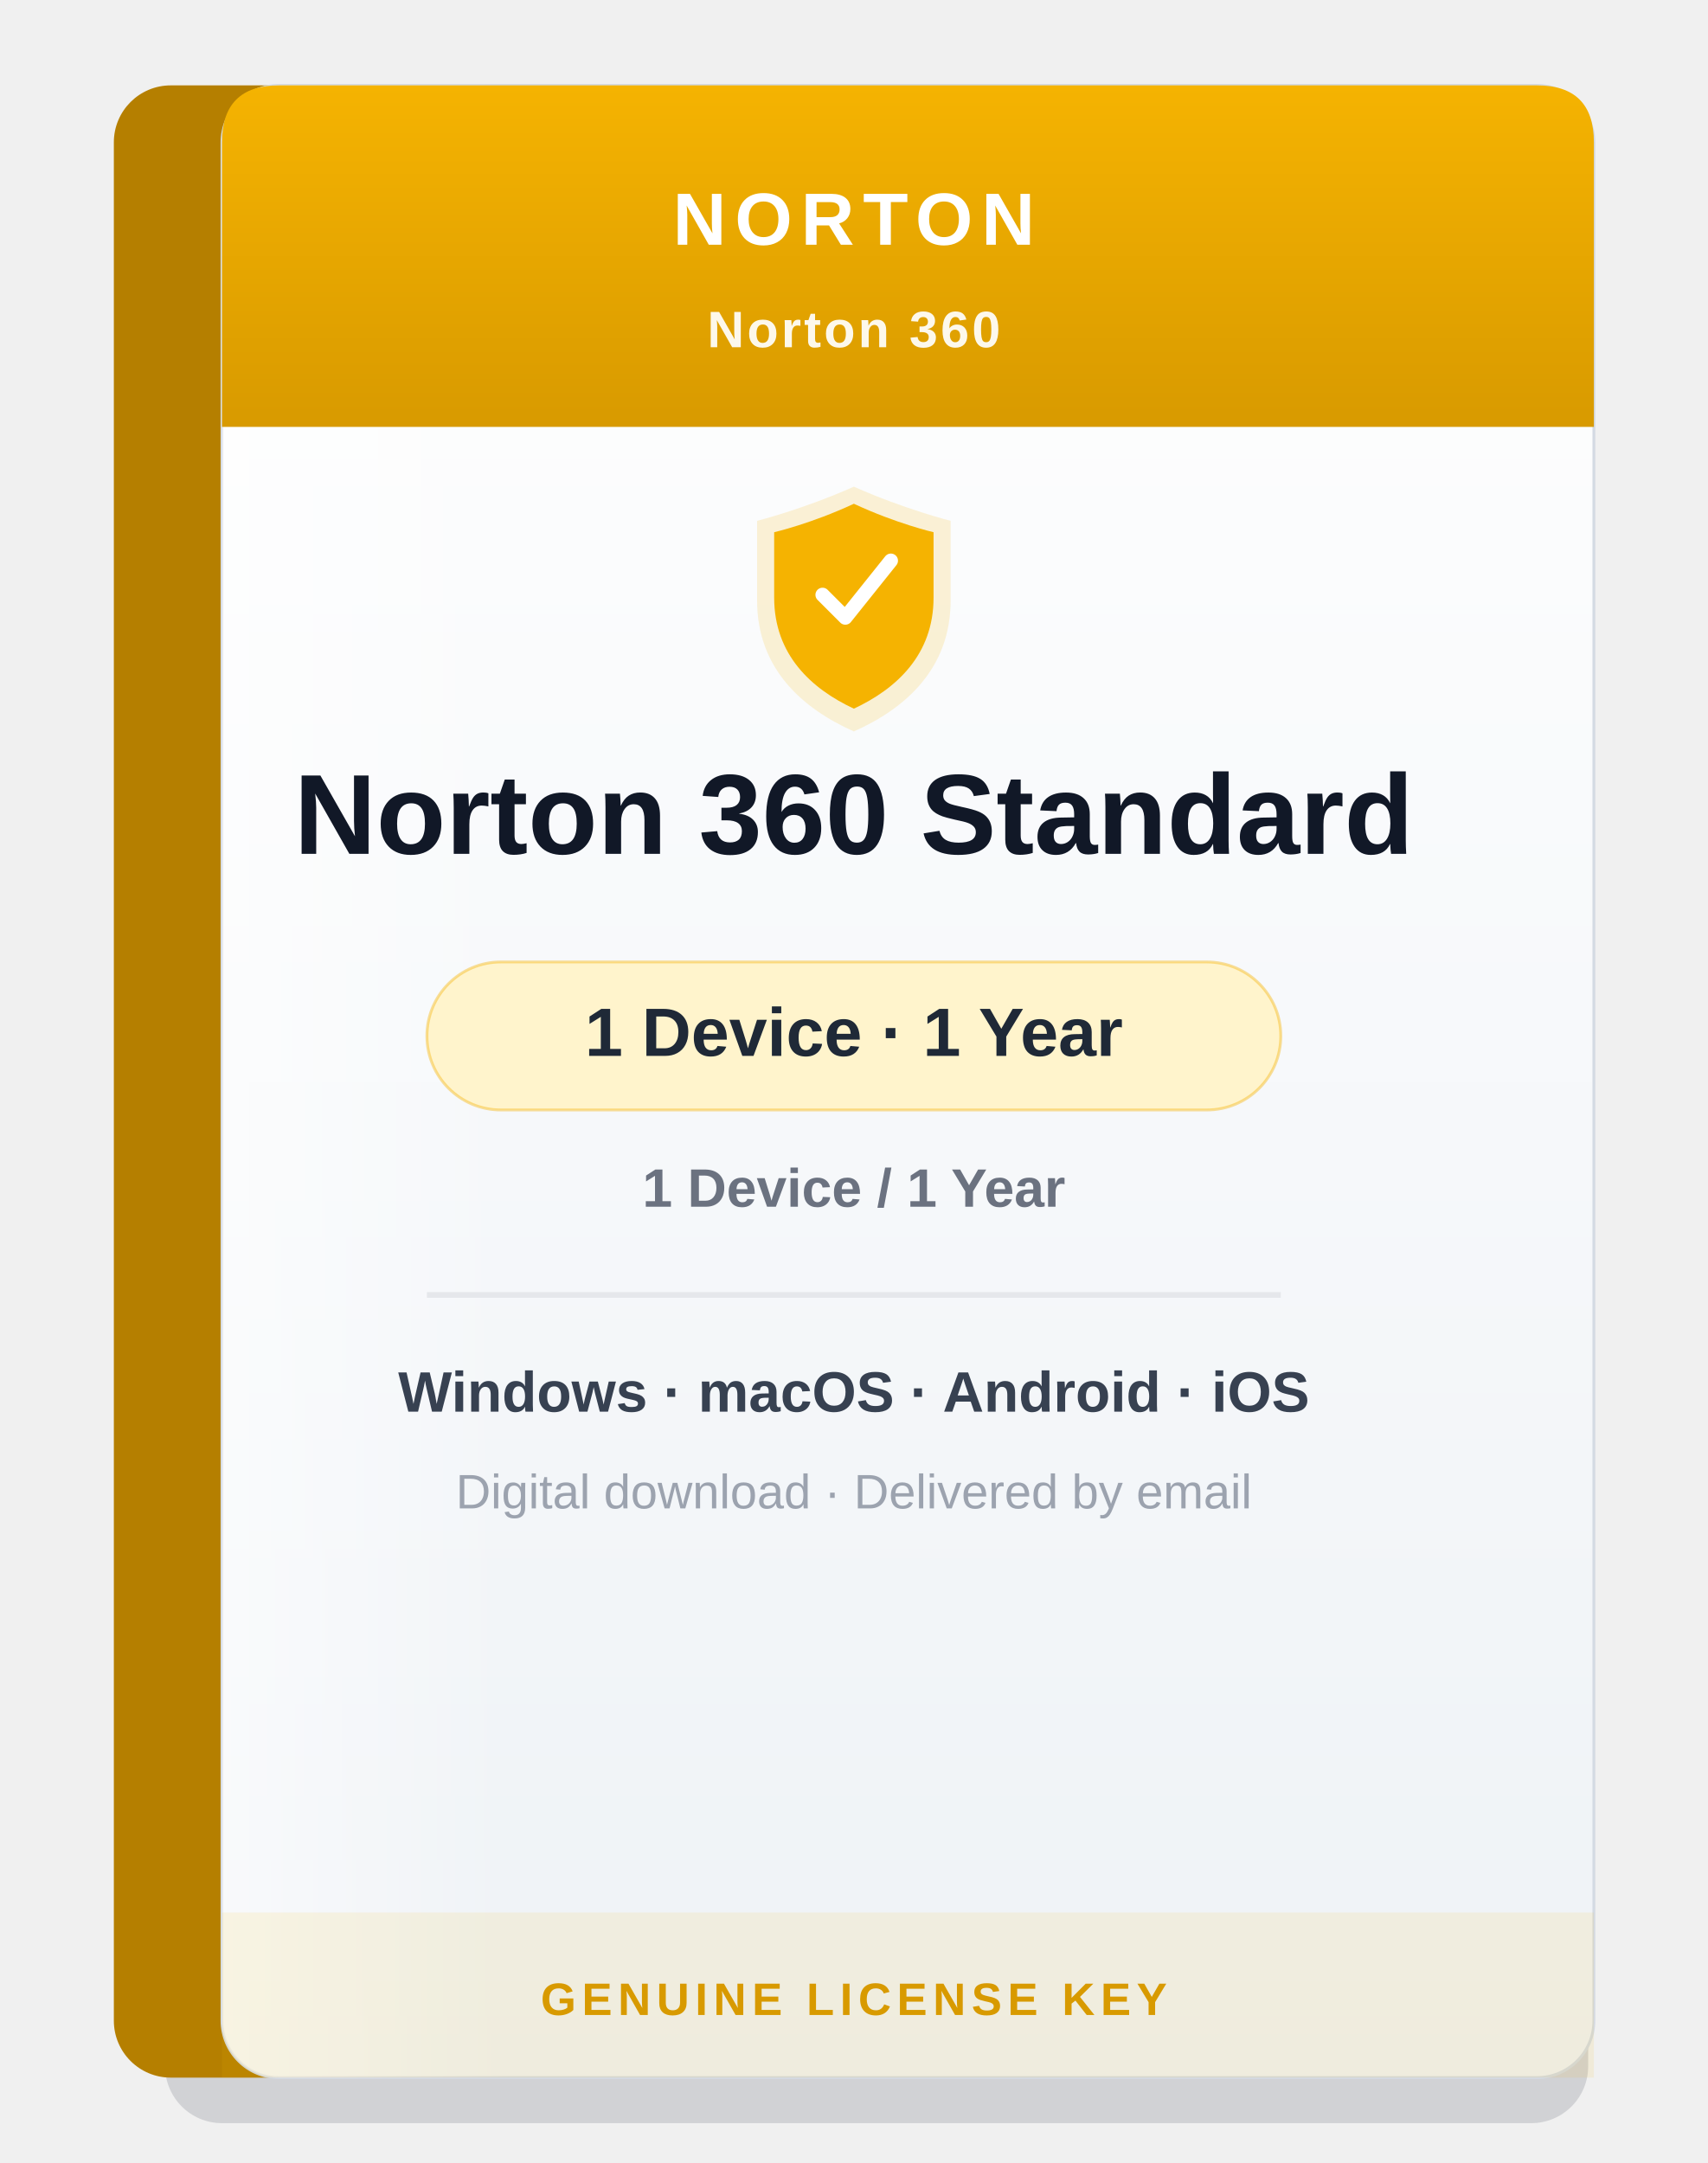
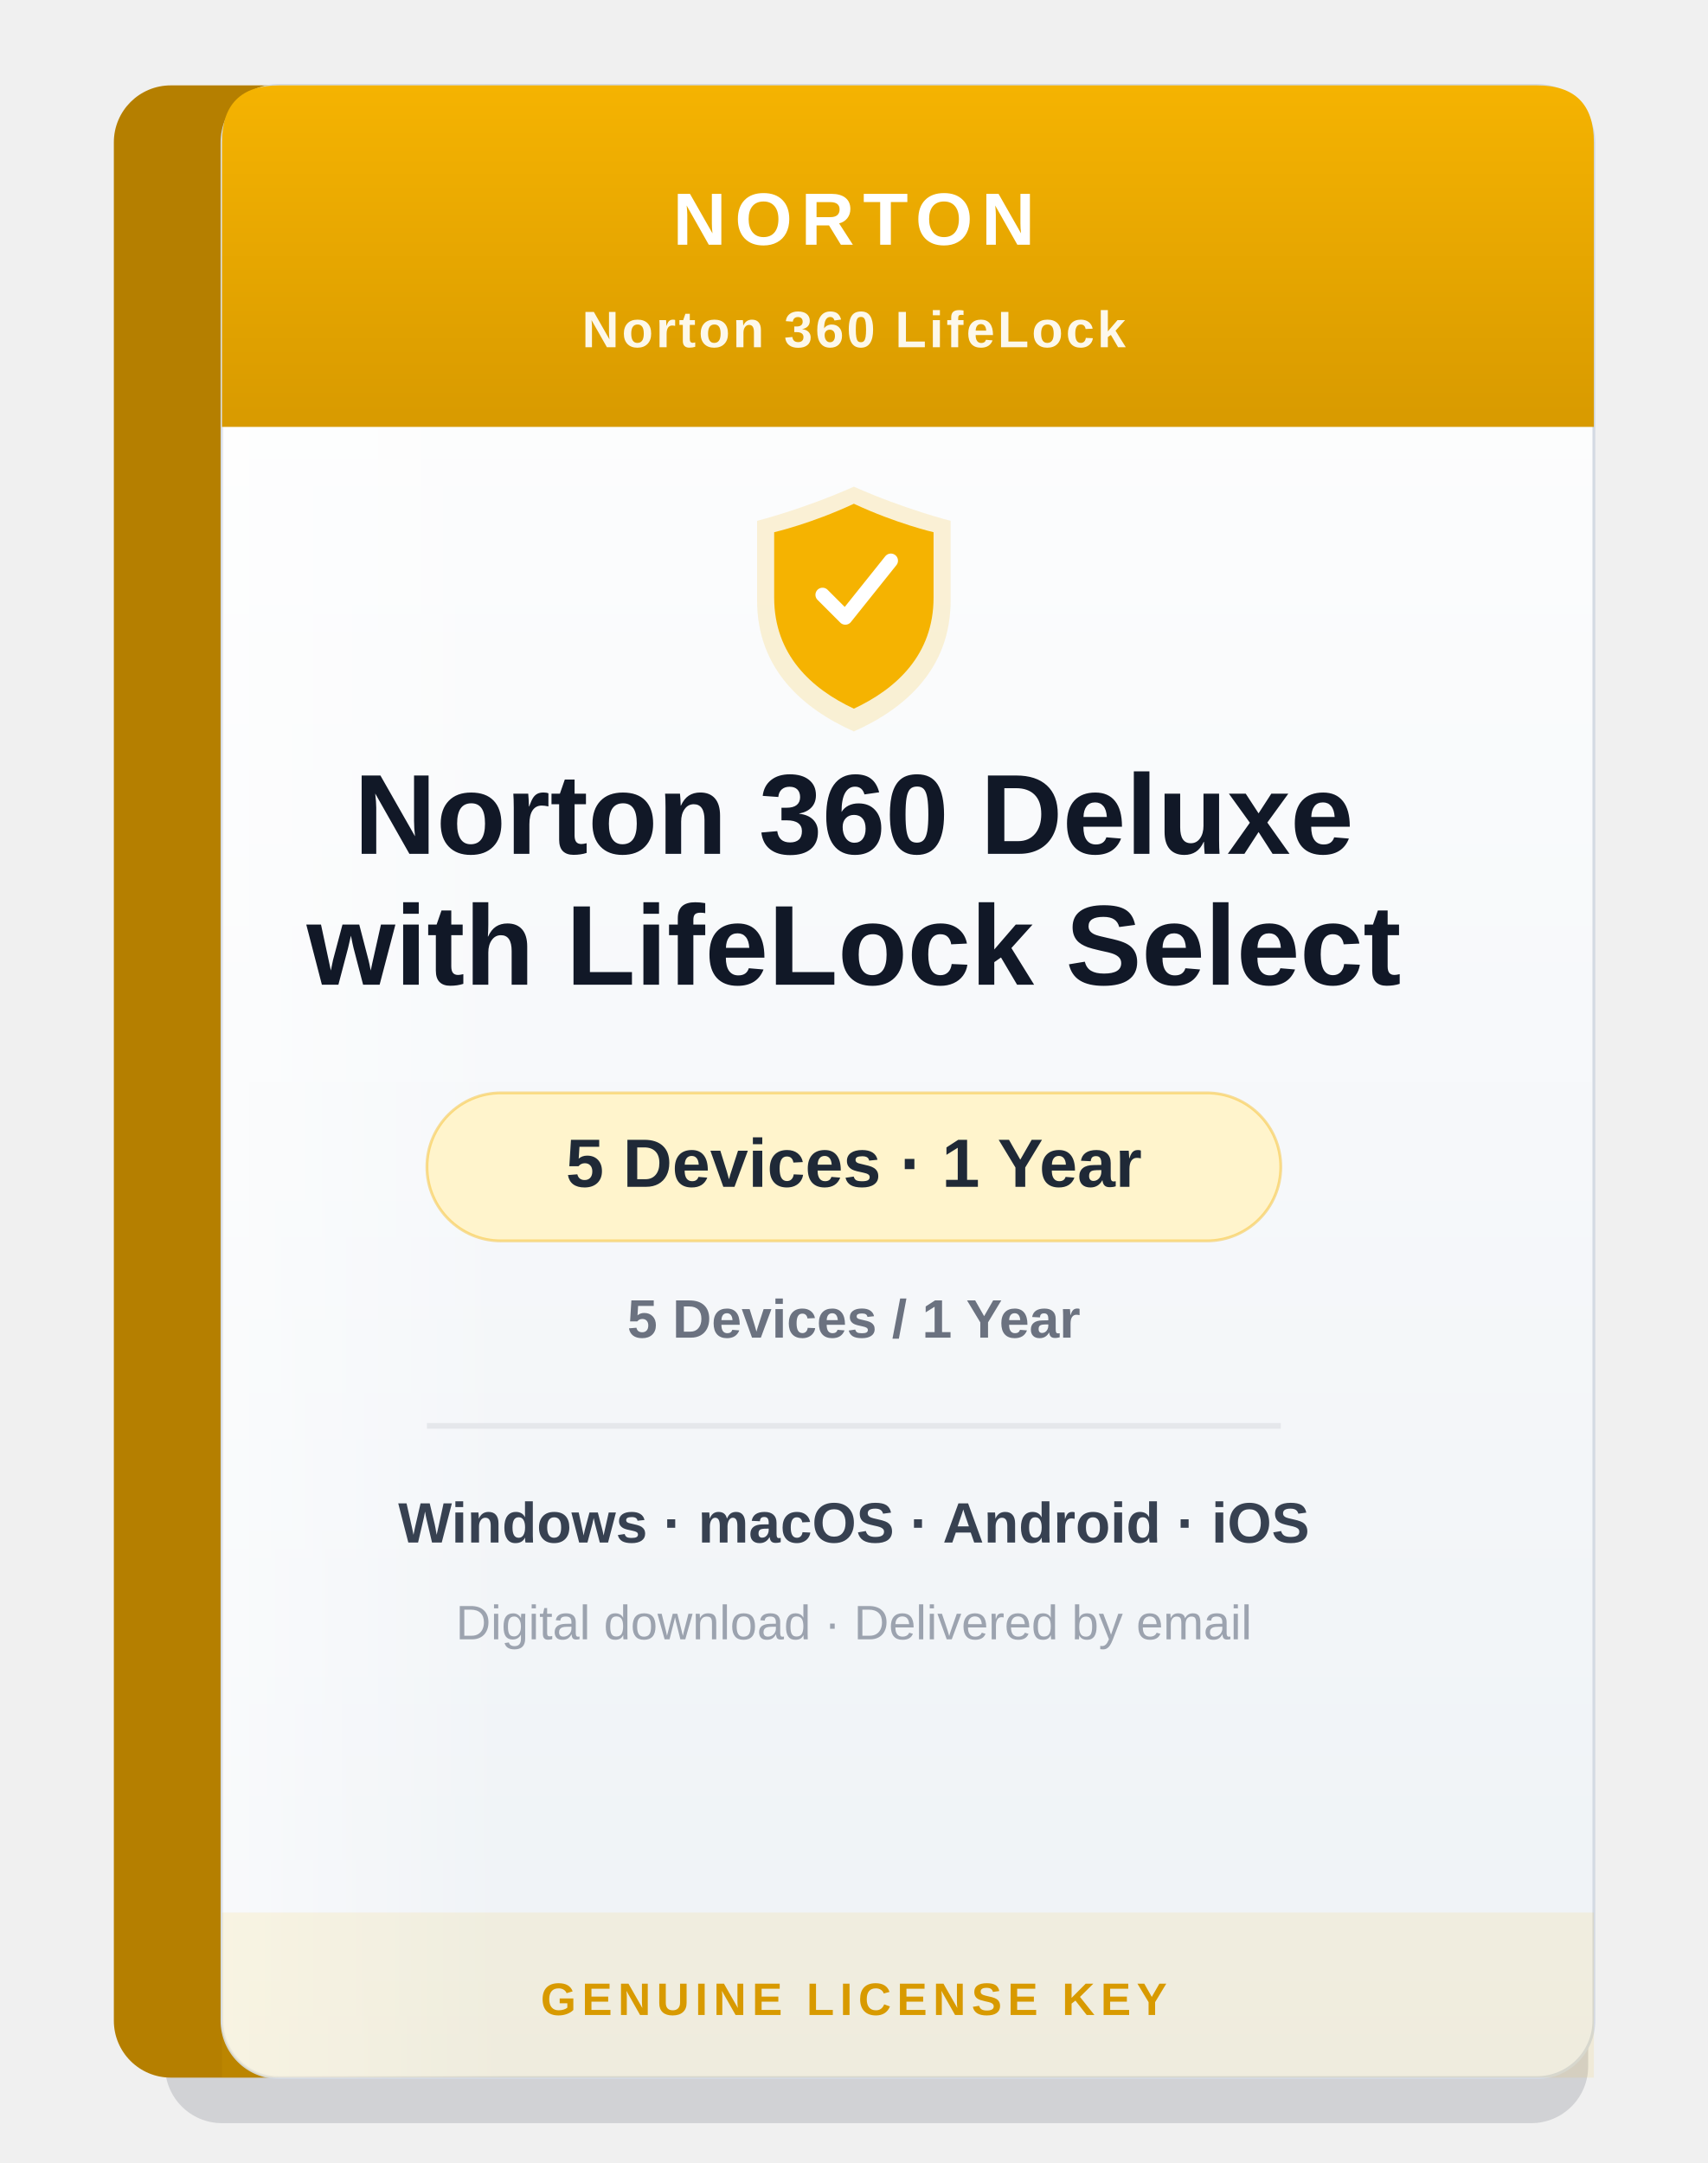
<svg xmlns="http://www.w3.org/2000/svg" width="600" height="760" viewBox="0 0 600 760">
  <defs>
    <linearGradient id="face" x1="0" y1="0" x2="0" y2="1">
      <stop offset="0" stop-color="#FFFFFF" />
      <stop offset="1" stop-color="#EEF2F6" />
    </linearGradient>
    <linearGradient id="band" x1="0" y1="0" x2="0" y2="1">
      <stop offset="0" stop-color="#F5B301" />
      <stop offset="1" stop-color="#D89A00" />
    </linearGradient>
    <linearGradient id="gloss" x1="0" y1="0" x2="1" y2="0">
      <stop offset="0" stop-color="#FFFFFF" stop-opacity="0.55" />
      <stop offset="0.5" stop-color="#FFFFFF" stop-opacity="0" />
    </linearGradient>
  </defs>
  <rect x="58" y="46" width="500" height="700" rx="20" fill="#0F172A" opacity="0.14" />
  <rect x="40" y="30" width="86" height="700" rx="20" fill="#B57F00" />
  <rect x="78" y="30" width="482" height="700" rx="20" fill="url(#face)" stroke="#D4DAE3" />
  <rect x="78" y="30" width="200" height="700" rx="20" fill="url(#gloss)" />
  <path d="M78 50 Q78 30 98 30 L540 30 Q560 30 560 50 L560 150 L78 150 Z" fill="url(#band)" />
  <text x="300" y="86" text-anchor="middle" font-family="Segoe UI, Arial, sans-serif" font-size="26" font-weight="800" letter-spacing="3" fill="#FFFFFF">NORTON</text>
-   <text x="300" y="122" text-anchor="middle" font-family="Segoe UI, Arial, sans-serif" font-size="18" font-weight="600" letter-spacing="1" fill="#FFFFFF" opacity="0.92">Norton 360</text>
+   <text x="300" y="122" text-anchor="middle" font-family="Segoe UI, Arial, sans-serif" font-size="18" font-weight="600" letter-spacing="1" fill="#FFFFFF" opacity="0.92">Norton 360 LifeLock</text>
  <g transform="translate(300 205)">
    <path d="M0 -34 C18 -26 34 -22 34 -22 L34 6 C34 30 18 44 0 52 C-18 44 -34 30 -34 6 L-34 -22 C-34 -22 -18 -26 0 -34 Z" fill="#F5B301" opacity="0.16" />
    <path d="M0 -28 C15 -21 28 -18 28 -18 L28 5 C28 25 15 37 0 44 C-15 37 -28 25 -28 5 L-28 -18 C-28 -18 -15 -21 0 -28 Z" fill="#F5B301" />
    <path d="M-11 4 L-3 12 L13 -8" stroke="#FFFFFF" stroke-width="5" fill="none" stroke-linecap="round" stroke-linejoin="round" />
  </g>
-   <text x="300" y="300" text-anchor="middle" font-family="Segoe UI, Arial, sans-serif" font-size="40" font-weight="800" fill="#111827">Norton 360 Standard</text>
-   <rect x="150" y="338" width="300" height="52" rx="26" fill="#FFF4CC" stroke="#F5B301" stroke-opacity="0.4" />
-   <text x="300" y="371" text-anchor="middle" font-family="Segoe UI, Arial, sans-serif" font-size="24" font-weight="700" fill="#1F2937">1 Device · 1 Year</text>
-   <text x="300" y="424" text-anchor="middle" font-family="Segoe UI, Arial, sans-serif" font-size="19" font-weight="600" fill="#6B7280">1 Device / 1 Year</text>
-   <rect x="150" y="454" width="300" height="2" fill="#E5E7EB" />
-   <text x="300" y="496" text-anchor="middle" font-family="Segoe UI, Arial, sans-serif" font-size="20" font-weight="600" fill="#374151">Windows · macOS · Android · iOS</text>
-   <text x="300" y="530" text-anchor="middle" font-family="Segoe UI, Arial, sans-serif" font-size="17" fill="#9CA3AF">Digital download · Delivered by email</text>
+   <text x="300" y="300" text-anchor="middle" font-family="Segoe UI, Arial, sans-serif" font-size="40" font-weight="800" fill="#111827">Norton 360 Deluxe</text>
+   <text x="300" y="346" text-anchor="middle" font-family="Segoe UI, Arial, sans-serif" font-size="40" font-weight="800" fill="#111827">with LifeLock Select</text>
+   <rect x="150" y="384" width="300" height="52" rx="26" fill="#FFF4CC" stroke="#F5B301" stroke-opacity="0.4" />
+   <text x="300" y="417" text-anchor="middle" font-family="Segoe UI, Arial, sans-serif" font-size="24" font-weight="700" fill="#1F2937">5 Devices · 1 Year</text>
+   <text x="300" y="470" text-anchor="middle" font-family="Segoe UI, Arial, sans-serif" font-size="19" font-weight="600" fill="#6B7280">5 Devices / 1 Year</text>
+   <rect x="150" y="500" width="300" height="2" fill="#E5E7EB" />
+   <text x="300" y="542" text-anchor="middle" font-family="Segoe UI, Arial, sans-serif" font-size="20" font-weight="600" fill="#374151">Windows · macOS · Android · iOS</text>
+   <text x="300" y="576" text-anchor="middle" font-family="Segoe UI, Arial, sans-serif" font-size="17" fill="#9CA3AF">Digital download · Delivered by email</text>
  <rect x="78" y="672" width="482" height="58" rx="0" fill="#F5B301" opacity="0.10" />
  <text x="300" y="708" text-anchor="middle" font-family="Segoe UI, Arial, sans-serif" font-size="16" font-weight="700" letter-spacing="2" fill="#D89A00">GENUINE LICENSE KEY</text>
</svg>
